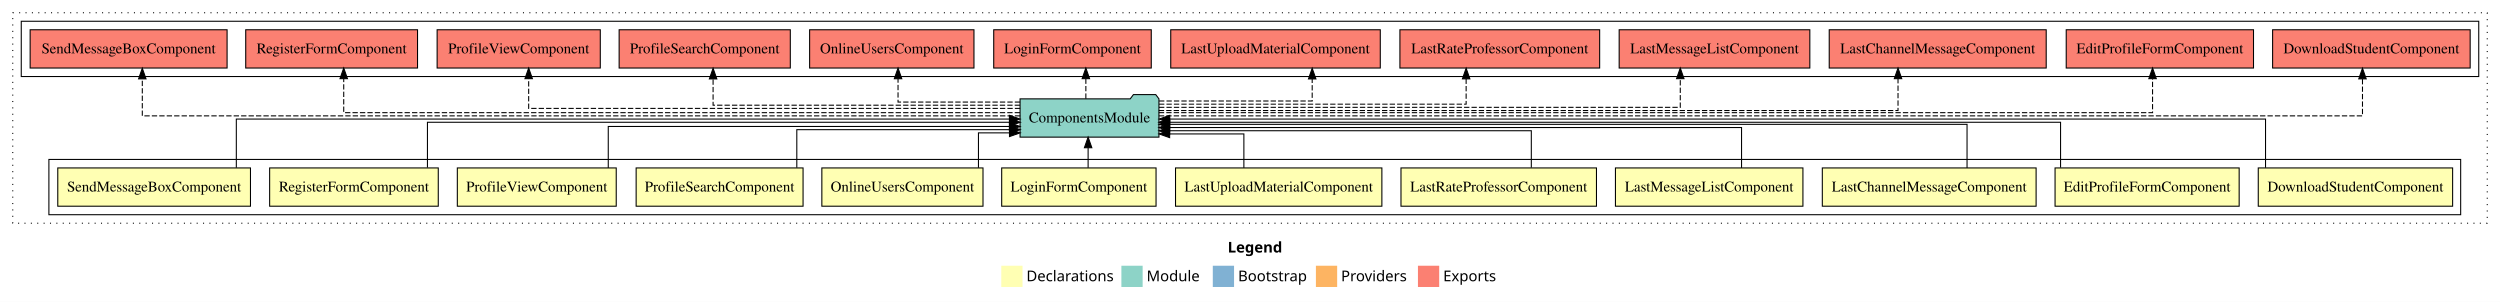
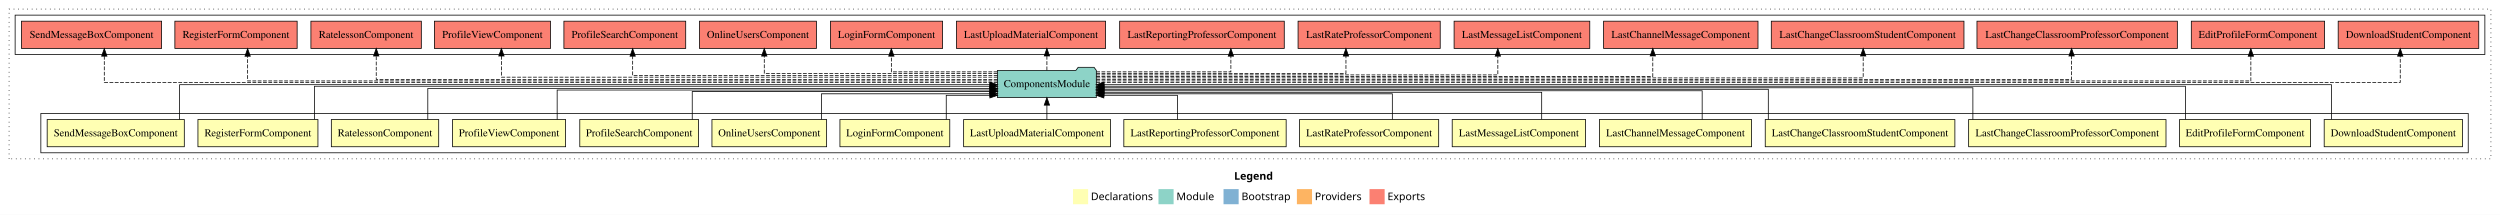
- <svg xmlns="http://www.w3.org/2000/svg" width="2352pt" height="284pt" viewBox="0.00 0.00 2352.00 284.00">
+ <svg xmlns="http://www.w3.org/2000/svg" width="3305pt" height="284pt" viewBox="0.00 0.00 3305.00 284.00">
  <g id="graph0" class="graph" transform="scale(1 1) rotate(0) translate(4 280)">
-     <polygon fill="#ffffff" stroke="transparent" points="-4,4 -4,-280 2348,-280 2348,4 -4,4" />
-     <text text-anchor="start" x="1151.009" y="-42.4" font-family="sans-serif" font-weight="bold" font-size="14.00" fill="#000000">Legend</text>
-     <polygon fill="#ffffb3" stroke="transparent" points="938,-10 938,-30 958,-30 958,-10 938,-10" />
-     <text text-anchor="start" x="961.629" y="-15.4" font-family="sans-serif" font-size="14.00" fill="#000000">  Declarations</text>
-     <polygon fill="#8dd3c7" stroke="transparent" points="1051,-10 1051,-30 1071,-30 1071,-10 1051,-10" />
-     <text text-anchor="start" x="1074.725" y="-15.4" font-family="sans-serif" font-size="14.00" fill="#000000">  Module</text>
-     <polygon fill="#80b1d3" stroke="transparent" points="1137,-10 1137,-30 1157,-30 1157,-10 1137,-10" />
-     <text text-anchor="start" x="1160.781" y="-15.4" font-family="sans-serif" font-size="14.00" fill="#000000">  Bootstrap</text>
-     <polygon fill="#fdb462" stroke="transparent" points="1234,-10 1234,-30 1254,-30 1254,-10 1234,-10" />
-     <text text-anchor="start" x="1257.673" y="-15.4" font-family="sans-serif" font-size="14.00" fill="#000000">  Providers</text>
-     <polygon fill="#fb8072" stroke="transparent" points="1330,-10 1330,-30 1350,-30 1350,-10 1330,-10" />
-     <text text-anchor="start" x="1353.726" y="-15.4" font-family="sans-serif" font-size="14.00" fill="#000000">  Exports</text>
+     <polygon fill="#ffffff" stroke="transparent" points="-4,4 -4,-280 3301,-280 3301,4 -4,4" />
+     <text text-anchor="start" x="1627.509" y="-42.4" font-family="sans-serif" font-weight="bold" font-size="14.00" fill="#000000">Legend</text>
+     <polygon fill="#ffffb3" stroke="transparent" points="1414.5,-10 1414.5,-30 1434.5,-30 1434.5,-10 1414.5,-10" />
+     <text text-anchor="start" x="1438.129" y="-15.4" font-family="sans-serif" font-size="14.00" fill="#000000">  Declarations</text>
+     <polygon fill="#8dd3c7" stroke="transparent" points="1527.5,-10 1527.5,-30 1547.5,-30 1547.5,-10 1527.5,-10" />
+     <text text-anchor="start" x="1551.225" y="-15.4" font-family="sans-serif" font-size="14.00" fill="#000000">  Module</text>
+     <polygon fill="#80b1d3" stroke="transparent" points="1613.5,-10 1613.5,-30 1633.5,-30 1633.5,-10 1613.5,-10" />
+     <text text-anchor="start" x="1637.281" y="-15.4" font-family="sans-serif" font-size="14.00" fill="#000000">  Bootstrap</text>
+     <polygon fill="#fdb462" stroke="transparent" points="1710.5,-10 1710.5,-30 1730.5,-30 1730.5,-10 1710.5,-10" />
+     <text text-anchor="start" x="1734.173" y="-15.4" font-family="sans-serif" font-size="14.00" fill="#000000">  Providers</text>
+     <polygon fill="#fb8072" stroke="transparent" points="1806.5,-10 1806.5,-30 1826.5,-30 1826.5,-10 1806.5,-10" />
+     <text text-anchor="start" x="1830.226" y="-15.4" font-family="sans-serif" font-size="14.00" fill="#000000">  Exports</text>
    <g id="clust1" class="cluster">
-       <polygon fill="none" stroke="#000000" stroke-dasharray="1,5" points="8,-70 8,-268 2336,-268 2336,-70 8,-70" />
+       <polygon fill="none" stroke="#000000" stroke-dasharray="1,5" points="8,-70 8,-268 3289,-268 3289,-70 8,-70" />
    </g>
    <g id="clust2" class="cluster">
-       <polygon fill="none" stroke="#000000" points="42,-78 42,-130 2311,-130 2311,-78 42,-78" />
-     </g>
-     <g id="clust16" class="cluster">
-       <polygon fill="none" stroke="#000000" points="16,-208 16,-260 2328,-260 2328,-208 16,-208" />
+       <polygon fill="none" stroke="#000000" points="50,-78 50,-130 3259,-130 3259,-78 50,-78" />
+     </g>
+     <g id="clust20" class="cluster">
+       <polygon fill="none" stroke="#000000" points="16,-208 16,-260 3281,-260 3281,-208 16,-208" />
    </g>
    <g id="node1" class="node">
-       <polygon fill="#ffffb3" stroke="#000000" points="2303.43,-122 2120.57,-122 2120.57,-86 2303.43,-86 2303.43,-122" />
-       <text text-anchor="middle" x="2212" y="-99.8" font-family="Times,serif" font-size="14.00" fill="#000000">DownloadStudentComponent</text>
+       <polygon fill="#ffffb3" stroke="#000000" points="3251.43,-122 3068.57,-122 3068.57,-86 3251.43,-86 3251.43,-122" />
+       <text text-anchor="middle" x="3160" y="-99.8" font-family="Times,serif" font-size="14.00" fill="#000000">DownloadStudentComponent</text>
+     </g>
+     <g id="node17" class="node">
+       <polygon fill="#8dd3c7" stroke="#000000" points="1445.327,-187 1442.327,-191 1421.327,-191 1418.327,-187 1314.673,-187 1314.673,-151 1445.327,-151 1445.327,-187" />
+       <text text-anchor="middle" x="1380" y="-164.8" font-family="Times,serif" font-size="14.00" fill="#000000">ComponentsModule</text>
+     </g>
+     <g id="edge1" class="edge">
+       <path fill="none" stroke="#000000" d="M3078.168,-122.169C3078.168,-141.09 3078.168,-168 3078.168,-168 3078.168,-168 1455.271,-168 1455.271,-168" />
+       <polygon fill="#000000" stroke="#000000" points="1455.271,-164.5 1445.271,-168 1455.271,-171.5 1455.271,-164.5" />
+     </g>
+     <g id="node2" class="node">
+       <polygon fill="#ffffb3" stroke="#000000" points="3050.6,-122 2877.4,-122 2877.4,-86 3050.6,-86 3050.6,-122" />
+       <text text-anchor="middle" x="2964" y="-99.8" font-family="Times,serif" font-size="14.00" fill="#000000">EditProfileFormComponent</text>
+     </g>
+     <g id="edge2" class="edge">
+       <path fill="none" stroke="#000000" d="M2885.075,-122.267C2885.075,-140.555 2885.075,-166 2885.075,-166 2885.075,-166 1455.639,-166 1455.639,-166" />
+       <polygon fill="#000000" stroke="#000000" points="1455.639,-162.5 1445.639,-166 1455.639,-169.5 1455.639,-162.5" />
+     </g>
+     <g id="node3" class="node">
+       <polygon fill="#ffffb3" stroke="#000000" points="2859.451,-122 2598.549,-122 2598.549,-86 2859.451,-86 2859.451,-122" />
+       <text text-anchor="middle" x="2729" y="-99.8" font-family="Times,serif" font-size="14.00" fill="#000000">LastChangeClassroomProfessorComponent</text>
+     </g>
+     <g id="edge3" class="edge">
+       <path fill="none" stroke="#000000" d="M2604.149,-122.002C2604.149,-139.675 2604.149,-164 2604.149,-164 2604.149,-164 1455.383,-164 1455.383,-164" />
+       <polygon fill="#000000" stroke="#000000" points="1455.383,-160.5 1445.383,-164 1455.383,-167.5 1455.383,-160.5" />
+     </g>
+     <g id="node4" class="node">
+       <polygon fill="#ffffb3" stroke="#000000" points="2580.361,-122 2329.639,-122 2329.639,-86 2580.361,-86 2580.361,-122" />
+       <text text-anchor="middle" x="2455" y="-99.8" font-family="Times,serif" font-size="14.00" fill="#000000">LastChangeClassroomStudentComponent</text>
+     </g>
+     <g id="edge4" class="edge">
+       <path fill="none" stroke="#000000" d="M2333.694,-122.034C2333.694,-139.06 2333.694,-162 2333.694,-162 2333.694,-162 1455.176,-162 1455.176,-162" />
+       <polygon fill="#000000" stroke="#000000" points="1455.176,-158.5 1445.176,-162 1455.176,-165.5 1455.176,-158.5" />
+     </g>
+     <g id="node5" class="node">
+       <polygon fill="#ffffb3" stroke="#000000" points="2311.569,-122 2110.431,-122 2110.431,-86 2311.569,-86 2311.569,-122" />
+       <text text-anchor="middle" x="2211" y="-99.8" font-family="Times,serif" font-size="14.00" fill="#000000">LastChannelMessageComponent</text>
+     </g>
+     <g id="edge5" class="edge">
+       <path fill="none" stroke="#000000" d="M2246.262,-122.027C2246.262,-138.398 2246.262,-160 2246.262,-160 2246.262,-160 1455.466,-160 1455.466,-160" />
+       <polygon fill="#000000" stroke="#000000" points="1455.466,-156.5 1445.466,-160 1455.466,-163.5 1455.466,-156.5" />
+     </g>
+     <g id="node6" class="node">
+       <polygon fill="#ffffb3" stroke="#000000" points="2092.191,-122 1915.809,-122 1915.809,-86 2092.191,-86 2092.191,-122" />
+       <text text-anchor="middle" x="2004" y="-99.8" font-family="Times,serif" font-size="14.00" fill="#000000">LastMessageListComponent</text>
+     </g>
+     <g id="edge6" class="edge">
+       <path fill="none" stroke="#000000" d="M2034.115,-122.282C2034.115,-137.948 2034.115,-158 2034.115,-158 2034.115,-158 1455.412,-158 1455.412,-158" />
+       <polygon fill="#000000" stroke="#000000" points="1455.412,-154.5 1445.412,-158 1455.412,-161.5 1455.412,-154.5" />
+     </g>
+     <g id="node7" class="node">
+       <polygon fill="#ffffb3" stroke="#000000" points="1897.959,-122 1714.041,-122 1714.041,-86 1897.959,-86 1897.959,-122" />
+       <text text-anchor="middle" x="1806" y="-99.8" font-family="Times,serif" font-size="14.00" fill="#000000">LastRateProfessorComponent</text>
+     </g>
+     <g id="edge7" class="edge">
+       <path fill="none" stroke="#000000" d="M1836.66,-122.187C1836.66,-137.182 1836.66,-156 1836.66,-156 1836.66,-156 1455.428,-156 1455.428,-156" />
+       <polygon fill="#000000" stroke="#000000" points="1455.428,-152.5 1445.428,-156 1455.428,-159.5 1455.428,-152.5" />
+     </g>
+     <g id="node8" class="node">
+       <polygon fill="#ffffb3" stroke="#000000" points="1696.296,-122 1481.704,-122 1481.704,-86 1696.296,-86 1696.296,-122" />
+       <text text-anchor="middle" x="1589" y="-99.8" font-family="Times,serif" font-size="14.00" fill="#000000">LastReportingProfessorComponent</text>
+     </g>
+     <g id="edge8" class="edge">
+       <path fill="none" stroke="#000000" d="M1552.534,-122.051C1552.534,-136.373 1552.534,-154 1552.534,-154 1552.534,-154 1455.228,-154 1455.228,-154" />
+       <polygon fill="#000000" stroke="#000000" points="1455.228,-150.5 1445.228,-154 1455.228,-157.5 1455.228,-150.5" />
+     </g>
+     <g id="node9" class="node">
+       <polygon fill="#ffffb3" stroke="#000000" points="1464.067,-122 1269.933,-122 1269.933,-86 1464.067,-86 1464.067,-122" />
+       <text text-anchor="middle" x="1367" y="-99.8" font-family="Times,serif" font-size="14.00" fill="#000000">LastUploadMaterialComponent</text>
+     </g>
+     <g id="edge9" class="edge">
+       <path fill="none" stroke="#000000" d="M1380,-122.106C1380,-122.106 1380,-140.991 1380,-140.991" />
+       <polygon fill="#000000" stroke="#000000" points="1376.5,-140.991 1380,-150.991 1383.5,-140.991 1376.5,-140.991" />
+     </g>
+     <g id="node10" class="node">
+       <polygon fill="#ffffb3" stroke="#000000" points="1251.609,-122 1106.391,-122 1106.391,-86 1251.609,-86 1251.609,-122" />
+       <text text-anchor="middle" x="1179" y="-99.8" font-family="Times,serif" font-size="14.00" fill="#000000">LoginFormComponent</text>
+     </g>
+     <g id="edge10" class="edge">
+       <path fill="none" stroke="#000000" d="M1246.93,-122.051C1246.93,-136.373 1246.93,-154 1246.93,-154 1246.93,-154 1304.634,-154 1304.634,-154" />
+       <polygon fill="#000000" stroke="#000000" points="1304.634,-157.5 1314.634,-154 1304.634,-150.5 1304.634,-157.5" />
+     </g>
+     <g id="node11" class="node">
+       <polygon fill="#ffffb3" stroke="#000000" points="1088.806,-122 937.194,-122 937.194,-86 1088.806,-86 1088.806,-122" />
+       <text text-anchor="middle" x="1013" y="-99.8" font-family="Times,serif" font-size="14.00" fill="#000000">OnlineUsersComponent</text>
+     </g>
+     <g id="edge11" class="edge">
+       <path fill="none" stroke="#000000" d="M1082.028,-122.187C1082.028,-137.182 1082.028,-156 1082.028,-156 1082.028,-156 1304.609,-156 1304.609,-156" />
+       <polygon fill="#000000" stroke="#000000" points="1304.609,-159.5 1314.609,-156 1304.609,-152.5 1304.609,-159.5" />
+     </g>
+     <g id="node12" class="node">
+       <polygon fill="#ffffb3" stroke="#000000" points="919.52,-122 762.48,-122 762.48,-86 919.52,-86 919.52,-122" />
+       <text text-anchor="middle" x="841" y="-99.8" font-family="Times,serif" font-size="14.00" fill="#000000">ProfileSearchComponent</text>
+     </g>
+     <g id="edge12" class="edge">
+       <path fill="none" stroke="#000000" d="M911.135,-122.009C911.135,-138.049 911.135,-159 911.135,-159 911.135,-159 1304.806,-159 1304.806,-159" />
+       <polygon fill="#000000" stroke="#000000" points="1304.806,-162.5 1314.806,-159 1304.806,-155.5 1304.806,-162.5" />
    </g>
    <g id="node13" class="node">
-       <polygon fill="#8dd3c7" stroke="#000000" points="1086.327,-187 1083.327,-191 1062.327,-191 1059.327,-187 955.673,-187 955.673,-151 1086.327,-151 1086.327,-187" />
-       <text text-anchor="middle" x="1021" y="-164.8" font-family="Times,serif" font-size="14.00" fill="#000000">ComponentsModule</text>
-     </g>
-     <g id="edge1" class="edge">
-       <path fill="none" stroke="#000000" d="M2127.41,-122.169C2127.41,-141.09 2127.41,-168 2127.41,-168 2127.41,-168 1096.488,-168 1096.488,-168" />
-       <polygon fill="#000000" stroke="#000000" points="1096.488,-164.5 1086.488,-168 1096.488,-171.5 1096.488,-164.5" />
-     </g>
-     <g id="node2" class="node">
-       <polygon fill="#ffffb3" stroke="#000000" points="2102.6,-122 1929.4,-122 1929.4,-86 2102.6,-86 2102.6,-122" />
-       <text text-anchor="middle" x="2016" y="-99.8" font-family="Times,serif" font-size="14.00" fill="#000000">EditProfileFormComponent</text>
-     </g>
-     <g id="edge2" class="edge">
-       <path fill="none" stroke="#000000" d="M1934.575,-122.302C1934.575,-140.27 1934.575,-165 1934.575,-165 1934.575,-165 1096.335,-165 1096.335,-165" />
-       <polygon fill="#000000" stroke="#000000" points="1096.335,-161.5 1086.335,-165 1096.335,-168.5 1096.335,-161.5" />
-     </g>
-     <g id="node3" class="node">
-       <polygon fill="#ffffb3" stroke="#000000" points="1911.569,-122 1710.431,-122 1710.431,-86 1911.569,-86 1911.569,-122" />
-       <text text-anchor="middle" x="1811" y="-99.8" font-family="Times,serif" font-size="14.00" fill="#000000">LastChannelMessageComponent</text>
-     </g>
-     <g id="edge3" class="edge">
-       <path fill="none" stroke="#000000" d="M1846.595,-122.022C1846.595,-139.373 1846.595,-163 1846.595,-163 1846.595,-163 1096.473,-163 1096.473,-163" />
-       <polygon fill="#000000" stroke="#000000" points="1096.473,-159.5 1086.473,-163 1096.473,-166.5 1096.473,-159.5" />
-     </g>
-     <g id="node4" class="node">
-       <polygon fill="#ffffb3" stroke="#000000" points="1692.191,-122 1515.809,-122 1515.809,-86 1692.191,-86 1692.191,-122" />
-       <text text-anchor="middle" x="1604" y="-99.8" font-family="Times,serif" font-size="14.00" fill="#000000">LastMessageListComponent</text>
-     </g>
-     <g id="edge4" class="edge">
-       <path fill="none" stroke="#000000" d="M1634.448,-122.027C1634.448,-138.398 1634.448,-160 1634.448,-160 1634.448,-160 1096.359,-160 1096.359,-160" />
-       <polygon fill="#000000" stroke="#000000" points="1096.359,-156.5 1086.359,-160 1096.359,-163.5 1096.359,-156.5" />
-     </g>
-     <g id="node5" class="node">
-       <polygon fill="#ffffb3" stroke="#000000" points="1497.959,-122 1314.041,-122 1314.041,-86 1497.959,-86 1497.959,-122" />
-       <text text-anchor="middle" x="1406" y="-99.8" font-family="Times,serif" font-size="14.00" fill="#000000">LastRateProfessorComponent</text>
-     </g>
-     <g id="edge5" class="edge">
-       <path fill="none" stroke="#000000" d="M1436.66,-122.24C1436.66,-137.571 1436.66,-157 1436.66,-157 1436.66,-157 1096.404,-157 1096.404,-157" />
-       <polygon fill="#000000" stroke="#000000" points="1096.404,-153.5 1086.404,-157 1096.404,-160.5 1096.404,-153.5" />
-     </g>
-     <g id="node6" class="node">
-       <polygon fill="#ffffb3" stroke="#000000" points="1296.067,-122 1101.933,-122 1101.933,-86 1296.067,-86 1296.067,-122" />
-       <text text-anchor="middle" x="1199" y="-99.8" font-family="Times,serif" font-size="14.00" fill="#000000">LastUploadMaterialComponent</text>
-     </g>
-     <g id="edge6" class="edge">
-       <path fill="none" stroke="#000000" d="M1166.239,-122.051C1166.239,-136.373 1166.239,-154 1166.239,-154 1166.239,-154 1096.396,-154 1096.396,-154" />
-       <polygon fill="#000000" stroke="#000000" points="1096.397,-150.5 1086.396,-154 1096.396,-157.5 1096.397,-150.5" />
-     </g>
-     <g id="node7" class="node">
-       <polygon fill="#ffffb3" stroke="#000000" points="1083.609,-122 938.391,-122 938.391,-86 1083.609,-86 1083.609,-122" />
-       <text text-anchor="middle" x="1011" y="-99.8" font-family="Times,serif" font-size="14.00" fill="#000000">LoginFormComponent</text>
-     </g>
-     <g id="edge7" class="edge">
-       <path fill="none" stroke="#000000" d="M1019.696,-122.106C1019.696,-122.106 1019.696,-140.991 1019.696,-140.991" />
-       <polygon fill="#000000" stroke="#000000" points="1016.196,-140.991 1019.696,-150.991 1023.196,-140.991 1016.196,-140.991" />
-     </g>
-     <g id="node8" class="node">
-       <polygon fill="#ffffb3" stroke="#000000" points="920.806,-122 769.194,-122 769.194,-86 920.806,-86 920.806,-122" />
-       <text text-anchor="middle" x="845" y="-99.8" font-family="Times,serif" font-size="14.00" fill="#000000">OnlineUsersComponent</text>
-     </g>
-     <g id="edge8" class="edge">
-       <path fill="none" stroke="#000000" d="M916.528,-122.124C916.528,-136.783 916.528,-155 916.528,-155 916.528,-155 945.727,-155 945.727,-155" />
-       <polygon fill="#000000" stroke="#000000" points="945.727,-158.5 955.727,-155 945.727,-151.5 945.727,-158.5" />
-     </g>
-     <g id="node9" class="node">
-       <polygon fill="#ffffb3" stroke="#000000" points="751.52,-122 594.48,-122 594.48,-86 751.52,-86 751.52,-122" />
-       <text text-anchor="middle" x="673" y="-99.8" font-family="Times,serif" font-size="14.00" fill="#000000">ProfileSearchComponent</text>
-     </g>
-     <g id="edge9" class="edge">
-       <path fill="none" stroke="#000000" d="M745.635,-122.282C745.635,-137.948 745.635,-158 745.635,-158 745.635,-158 945.742,-158 945.742,-158" />
-       <polygon fill="#000000" stroke="#000000" points="945.742,-161.5 955.742,-158 945.742,-154.5 945.742,-161.5" />
-     </g>
-     <g id="node10" class="node">
-       <polygon fill="#ffffb3" stroke="#000000" points="575.751,-122 426.249,-122 426.249,-86 575.751,-86 575.751,-122" />
-       <text text-anchor="middle" x="501" y="-99.8" font-family="Times,serif" font-size="14.00" fill="#000000">ProfileViewComponent</text>
-     </g>
-     <g id="edge10" class="edge">
-       <path fill="none" stroke="#000000" d="M568.25,-122.035C568.25,-138.734 568.25,-161 568.25,-161 568.25,-161 945.65,-161 945.65,-161" />
-       <polygon fill="#000000" stroke="#000000" points="945.65,-164.5 955.65,-161 945.65,-157.5 945.65,-164.5" />
-     </g>
-     <g id="node11" class="node">
-       <polygon fill="#ffffb3" stroke="#000000" points="408.319,-122 249.681,-122 249.681,-86 408.319,-86 408.319,-122" />
-       <text text-anchor="middle" x="329" y="-99.8" font-family="Times,serif" font-size="14.00" fill="#000000">RegisterFormComponent</text>
-     </g>
-     <g id="edge11" class="edge">
-       <path fill="none" stroke="#000000" d="M398.142,-122.302C398.142,-140.27 398.142,-165 398.142,-165 398.142,-165 945.813,-165 945.813,-165" />
-       <polygon fill="#000000" stroke="#000000" points="945.813,-168.5 955.813,-165 945.813,-161.5 945.813,-168.5" />
-     </g>
-     <g id="node12" class="node">
-       <polygon fill="#ffffb3" stroke="#000000" points="231.644,-122 50.356,-122 50.356,-86 231.644,-86 231.644,-122" />
-       <text text-anchor="middle" x="141" y="-99.8" font-family="Times,serif" font-size="14.00" fill="#000000">SendMessageBoxComponent</text>
-     </g>
-     <g id="edge12" class="edge">
-       <path fill="none" stroke="#000000" d="M218.331,-122.169C218.331,-141.09 218.331,-168 218.331,-168 218.331,-168 945.655,-168 945.655,-168" />
-       <polygon fill="#000000" stroke="#000000" points="945.655,-171.5 955.655,-168 945.654,-164.5 945.655,-171.5" />
+       <polygon fill="#ffffb3" stroke="#000000" points="743.751,-122 594.249,-122 594.249,-86 743.751,-86 743.751,-122" />
+       <text text-anchor="middle" x="669" y="-99.8" font-family="Times,serif" font-size="14.00" fill="#000000">ProfileViewComponent</text>
+     </g>
+     <g id="edge13" class="edge">
+       <path fill="none" stroke="#000000" d="M732.558,-122.035C732.558,-138.734 732.558,-161 732.558,-161 732.558,-161 1304.657,-161 1304.657,-161" />
+       <polygon fill="#000000" stroke="#000000" points="1304.657,-164.5 1314.657,-161 1304.657,-157.5 1304.657,-164.5" />
    </g>
    <g id="node14" class="node">
-       <polygon fill="#fb8072" stroke="#000000" points="2319.929,-252 2134.071,-252 2134.071,-216 2319.929,-216 2319.929,-252" />
-       <text text-anchor="middle" x="2227" y="-229.8" font-family="Times,serif" font-size="14.00" fill="#000000">DownloadStudentComponent </text>
-     </g>
-     <g id="edge13" class="edge">
-       <path fill="none" stroke="#000000" stroke-dasharray="5,2" d="M1086.24,-171C1336.158,-171 2218.625,-171 2218.625,-171 2218.625,-171 2218.625,-205.778 2218.625,-205.778" />
-       <polygon fill="#000000" stroke="#000000" points="2215.125,-205.778 2218.625,-215.778 2222.125,-205.778 2215.125,-205.778" />
+       <polygon fill="#ffffb3" stroke="#000000" points="575.983,-122 434.017,-122 434.017,-86 575.983,-86 575.983,-122" />
+       <text text-anchor="middle" x="505" y="-99.8" font-family="Times,serif" font-size="14.00" fill="#000000">RatelessonComponent</text>
+     </g>
+     <g id="edge14" class="edge">
+       <path fill="none" stroke="#000000" d="M561.558,-122.022C561.558,-139.373 561.558,-163 561.558,-163 561.558,-163 1304.751,-163 1304.751,-163" />
+       <polygon fill="#000000" stroke="#000000" points="1304.751,-166.5 1314.751,-163 1304.751,-159.5 1304.751,-166.5" />
    </g>
    <g id="node15" class="node">
-       <polygon fill="#fb8072" stroke="#000000" points="2116.1,-252 1939.9,-252 1939.9,-216 2116.1,-216 2116.1,-252" />
-       <text text-anchor="middle" x="2028" y="-229.8" font-family="Times,serif" font-size="14.00" fill="#000000">EditProfileFormComponent </text>
-     </g>
-     <g id="edge14" class="edge">
-       <path fill="none" stroke="#000000" stroke-dasharray="5,2" d="M1086.235,-174C1308.298,-174 2021.125,-174 2021.125,-174 2021.125,-174 2021.125,-205.998 2021.125,-205.998" />
-       <polygon fill="#000000" stroke="#000000" points="2017.625,-205.998 2021.125,-215.998 2024.625,-205.998 2017.625,-205.998" />
+       <polygon fill="#ffffb3" stroke="#000000" points="416.319,-122 257.681,-122 257.681,-86 416.319,-86 416.319,-122" />
+       <text text-anchor="middle" x="337" y="-99.8" font-family="Times,serif" font-size="14.00" fill="#000000">RegisterFormComponent</text>
+     </g>
+     <g id="edge15" class="edge">
+       <path fill="none" stroke="#000000" d="M411.709,-122.267C411.709,-140.555 411.709,-166 411.709,-166 411.709,-166 1304.586,-166 1304.586,-166" />
+       <polygon fill="#000000" stroke="#000000" points="1304.586,-169.5 1314.586,-166 1304.586,-162.5 1304.586,-169.5" />
    </g>
    <g id="node16" class="node">
-       <polygon fill="#fb8072" stroke="#000000" points="1921.069,-252 1716.931,-252 1716.931,-216 1921.069,-216 1921.069,-252" />
-       <text text-anchor="middle" x="1819" y="-229.8" font-family="Times,serif" font-size="14.00" fill="#000000">LastChannelMessageComponent </text>
-     </g>
-     <g id="edge15" class="edge">
-       <path fill="none" stroke="#000000" stroke-dasharray="5,2" d="M1086.182,-176C1270.41,-176 1781.655,-176 1781.655,-176 1781.655,-176 1781.655,-205.966 1781.655,-205.966" />
-       <polygon fill="#000000" stroke="#000000" points="1778.155,-205.966 1781.655,-215.966 1785.155,-205.966 1778.155,-205.966" />
-     </g>
-     <g id="node17" class="node">
-       <polygon fill="#fb8072" stroke="#000000" points="1698.691,-252 1519.309,-252 1519.309,-216 1698.691,-216 1698.691,-252" />
-       <text text-anchor="middle" x="1609" y="-229.8" font-family="Times,serif" font-size="14.00" fill="#000000">LastMessageListComponent </text>
+       <polygon fill="#ffffb3" stroke="#000000" points="239.644,-122 58.356,-122 58.356,-86 239.644,-86 239.644,-122" />
+       <text text-anchor="middle" x="149" y="-99.8" font-family="Times,serif" font-size="14.00" fill="#000000">SendMessageBoxComponent</text>
    </g>
    <g id="edge16" class="edge">
-       <path fill="none" stroke="#000000" stroke-dasharray="5,2" d="M1086.392,-179C1233.313,-179 1576.802,-179 1576.802,-179 1576.802,-179 1576.802,-205.991 1576.802,-205.991" />
-       <polygon fill="#000000" stroke="#000000" points="1573.302,-205.991 1576.802,-215.991 1580.302,-205.991 1573.302,-205.991" />
+       <path fill="none" stroke="#000000" d="M233.456,-122.169C233.456,-141.09 233.456,-168 233.456,-168 233.456,-168 1304.656,-168 1304.656,-168" />
+       <polygon fill="#000000" stroke="#000000" points="1304.656,-171.5 1314.656,-168 1304.656,-164.5 1304.656,-171.5" />
    </g>
    <g id="node18" class="node">
-       <polygon fill="#fb8072" stroke="#000000" points="1500.96,-252 1313.04,-252 1313.04,-216 1500.96,-216 1500.96,-252" />
-       <text text-anchor="middle" x="1407" y="-229.8" font-family="Times,serif" font-size="14.00" fill="#000000">LastRateProfessorComponent </text>
+       <polygon fill="#fb8072" stroke="#000000" points="3272.929,-252 3087.071,-252 3087.071,-216 3272.929,-216 3272.929,-252" />
+       <text text-anchor="middle" x="3180" y="-229.8" font-family="Times,serif" font-size="14.00" fill="#000000">DownloadStudentComponent </text>
    </g>
    <g id="edge17" class="edge">
-       <path fill="none" stroke="#000000" stroke-dasharray="5,2" d="M1086.404,-182C1188.789,-182 1375.34,-182 1375.34,-182 1375.34,-182 1375.34,-205.813 1375.34,-205.813" />
-       <polygon fill="#000000" stroke="#000000" points="1371.84,-205.813 1375.34,-215.813 1378.84,-205.813 1371.84,-205.813" />
+       <path fill="none" stroke="#000000" stroke-dasharray="5,2" d="M1445.264,-171C1767.033,-171 3169.125,-171 3169.125,-171 3169.125,-171 3169.125,-205.778 3169.125,-205.778" />
+       <polygon fill="#000000" stroke="#000000" points="3165.625,-205.778 3169.125,-215.778 3172.625,-205.778 3165.625,-205.778" />
    </g>
    <g id="node19" class="node">
-       <polygon fill="#fb8072" stroke="#000000" points="1294.568,-252 1097.432,-252 1097.432,-216 1294.568,-216 1294.568,-252" />
-       <text text-anchor="middle" x="1196" y="-229.8" font-family="Times,serif" font-size="14.00" fill="#000000">LastUploadMaterialComponent </text>
+       <polygon fill="#fb8072" stroke="#000000" points="3069.1,-252 2892.9,-252 2892.9,-216 3069.1,-216 3069.1,-252" />
+       <text text-anchor="middle" x="2981" y="-229.8" font-family="Times,serif" font-size="14.00" fill="#000000">EditProfileFormComponent </text>
    </g>
    <g id="edge18" class="edge">
-       <path fill="none" stroke="#000000" stroke-dasharray="5,2" d="M1086.429,-185C1147.902,-185 1230.511,-185 1230.511,-185 1230.511,-185 1230.511,-205.754 1230.511,-205.754" />
-       <polygon fill="#000000" stroke="#000000" points="1227.011,-205.754 1230.511,-215.754 1234.011,-205.754 1227.011,-205.754" />
+       <path fill="none" stroke="#000000" stroke-dasharray="5,2" d="M1445.361,-173C1744.863,-173 2971.625,-173 2971.625,-173 2971.625,-173 2971.625,-205.698 2971.625,-205.698" />
+       <polygon fill="#000000" stroke="#000000" points="2968.125,-205.698 2971.625,-215.698 2975.125,-205.698 2968.125,-205.698" />
    </g>
    <g id="node20" class="node">
-       <polygon fill="#fb8072" stroke="#000000" points="1079.11,-252 930.89,-252 930.89,-216 1079.11,-216 1079.11,-252" />
-       <text text-anchor="middle" x="1005" y="-229.8" font-family="Times,serif" font-size="14.00" fill="#000000">LoginFormComponent </text>
+       <polygon fill="#fb8072" stroke="#000000" points="2874.451,-252 2609.549,-252 2609.549,-216 2874.451,-216 2874.451,-252" />
+       <text text-anchor="middle" x="2742" y="-229.8" font-family="Times,serif" font-size="14.00" fill="#000000">LastChangeClassroomProfessorComponent </text>
    </g>
    <g id="edge19" class="edge">
-       <path fill="none" stroke="#000000" stroke-dasharray="5,2" d="M1017.571,-187.106C1017.571,-187.106 1017.571,-205.991 1017.571,-205.991" />
-       <polygon fill="#000000" stroke="#000000" points="1014.071,-205.991 1017.571,-215.991 1021.071,-205.991 1014.071,-205.991" />
+       <path fill="none" stroke="#000000" stroke-dasharray="5,2" d="M1445.336,-175C1715.928,-175 2734.625,-175 2734.625,-175 2734.625,-175 2734.625,-205.977 2734.625,-205.977" />
+       <polygon fill="#000000" stroke="#000000" points="2731.125,-205.977 2734.625,-215.977 2738.125,-205.977 2731.125,-205.977" />
    </g>
    <g id="node21" class="node">
-       <polygon fill="#fb8072" stroke="#000000" points="912.306,-252 757.694,-252 757.694,-216 912.306,-216 912.306,-252" />
-       <text text-anchor="middle" x="835" y="-229.8" font-family="Times,serif" font-size="14.00" fill="#000000">OnlineUsersComponent </text>
+       <polygon fill="#fb8072" stroke="#000000" points="2592.361,-252 2337.639,-252 2337.639,-216 2592.361,-216 2592.361,-252" />
+       <text text-anchor="middle" x="2465" y="-229.8" font-family="Times,serif" font-size="14.00" fill="#000000">LastChangeClassroomStudentComponent </text>
    </g>
    <g id="edge20" class="edge">
-       <path fill="none" stroke="#000000" stroke-dasharray="5,2" d="M955.716,-184C904.167,-184 840.875,-184 840.875,-184 840.875,-184 840.875,-205.949 840.875,-205.949" />
-       <polygon fill="#000000" stroke="#000000" points="837.375,-205.949 840.875,-215.949 844.375,-205.949 837.375,-205.949" />
+       <path fill="none" stroke="#000000" stroke-dasharray="5,2" d="M1445.476,-177C1679.278,-177 2459.125,-177 2459.125,-177 2459.125,-177 2459.125,-205.965 2459.125,-205.965" />
+       <polygon fill="#000000" stroke="#000000" points="2455.625,-205.965 2459.125,-215.965 2462.625,-205.965 2455.625,-205.965" />
    </g>
    <g id="node22" class="node">
-       <polygon fill="#fb8072" stroke="#000000" points="739.519,-252 578.481,-252 578.481,-216 739.519,-216 739.519,-252" />
-       <text text-anchor="middle" x="659" y="-229.8" font-family="Times,serif" font-size="14.00" fill="#000000">ProfileSearchComponent </text>
+       <polygon fill="#fb8072" stroke="#000000" points="2320.069,-252 2115.931,-252 2115.931,-216 2320.069,-216 2320.069,-252" />
+       <text text-anchor="middle" x="2218" y="-229.8" font-family="Times,serif" font-size="14.00" fill="#000000">LastChannelMessageComponent </text>
    </g>
    <g id="edge21" class="edge">
-       <path fill="none" stroke="#000000" stroke-dasharray="5,2" d="M955.635,-181C853.313,-181 666.875,-181 666.875,-181 666.875,-181 666.875,-205.76 666.875,-205.76" />
-       <polygon fill="#000000" stroke="#000000" points="663.375,-205.76 666.875,-215.76 670.375,-205.76 663.375,-205.76" />
+       <path fill="none" stroke="#000000" stroke-dasharray="5,2" d="M1445.209,-179C1636.203,-179 2180.988,-179 2180.988,-179 2180.988,-179 2180.988,-205.991 2180.988,-205.991" />
+       <polygon fill="#000000" stroke="#000000" points="2177.489,-205.991 2180.988,-215.991 2184.489,-205.991 2177.489,-205.991" />
    </g>
    <g id="node23" class="node">
-       <polygon fill="#fb8072" stroke="#000000" points="560.751,-252 407.249,-252 407.249,-216 560.751,-216 560.751,-252" />
-       <text text-anchor="middle" x="484" y="-229.8" font-family="Times,serif" font-size="14.00" fill="#000000">ProfileViewComponent </text>
+       <polygon fill="#fb8072" stroke="#000000" points="2097.691,-252 1918.309,-252 1918.309,-216 2097.691,-216 2097.691,-252" />
+       <text text-anchor="middle" x="2008" y="-229.8" font-family="Times,serif" font-size="14.00" fill="#000000">LastMessageListComponent </text>
    </g>
    <g id="edge22" class="edge">
-       <path fill="none" stroke="#000000" stroke-dasharray="5,2" d="M955.774,-178C814.607,-178 493.375,-178 493.375,-178 493.375,-178 493.375,-205.973 493.375,-205.973" />
-       <polygon fill="#000000" stroke="#000000" points="489.875,-205.973 493.375,-215.973 496.875,-205.973 489.875,-205.973" />
+       <path fill="none" stroke="#000000" stroke-dasharray="5,2" d="M1445.217,-181C1599.899,-181 1976.135,-181 1976.135,-181 1976.135,-181 1976.135,-205.76 1976.135,-205.76" />
+       <polygon fill="#000000" stroke="#000000" points="1972.635,-205.76 1976.135,-215.76 1979.635,-205.76 1972.635,-205.76" />
    </g>
    <g id="node24" class="node">
+       <polygon fill="#fb8072" stroke="#000000" points="1899.96,-252 1712.04,-252 1712.04,-216 1899.96,-216 1899.96,-252" />
+       <text text-anchor="middle" x="1806" y="-229.8" font-family="Times,serif" font-size="14.00" fill="#000000">LastRateProfessorComponent </text>
+     </g>
+     <g id="edge23" class="edge">
+       <path fill="none" stroke="#000000" stroke-dasharray="5,2" d="M1445.282,-183C1557.57,-183 1775.34,-183 1775.34,-183 1775.34,-183 1775.34,-205.876 1775.34,-205.876" />
+       <polygon fill="#000000" stroke="#000000" points="1771.84,-205.876 1775.34,-215.876 1778.84,-205.876 1771.84,-205.876" />
+     </g>
+     <g id="node25" class="node">
+       <polygon fill="#fb8072" stroke="#000000" points="1693.796,-252 1476.204,-252 1476.204,-216 1693.796,-216 1693.796,-252" />
+       <text text-anchor="middle" x="1585" y="-229.8" font-family="Times,serif" font-size="14.00" fill="#000000">LastReportingProfessorComponent </text>
+     </g>
+     <g id="edge24" class="edge">
+       <path fill="none" stroke="#000000" stroke-dasharray="5,2" d="M1445.177,-185C1517.221,-185 1623.216,-185 1623.216,-185 1623.216,-185 1623.216,-205.754 1623.216,-205.754" />
+       <polygon fill="#000000" stroke="#000000" points="1619.716,-205.754 1623.216,-215.754 1626.716,-205.754 1619.716,-205.754" />
+     </g>
+     <g id="node26" class="node">
+       <polygon fill="#fb8072" stroke="#000000" points="1457.568,-252 1260.432,-252 1260.432,-216 1457.568,-216 1457.568,-252" />
+       <text text-anchor="middle" x="1359" y="-229.8" font-family="Times,serif" font-size="14.00" fill="#000000">LastUploadMaterialComponent </text>
+     </g>
+     <g id="edge25" class="edge">
+       <path fill="none" stroke="#000000" stroke-dasharray="5,2" d="M1380,-187.106C1380,-187.106 1380,-205.991 1380,-205.991" />
+       <polygon fill="#000000" stroke="#000000" points="1376.5,-205.991 1380,-215.991 1383.5,-205.991 1376.5,-205.991" />
+     </g>
+     <g id="node27" class="node">
+       <polygon fill="#fb8072" stroke="#000000" points="1242.11,-252 1093.89,-252 1093.89,-216 1242.11,-216 1242.11,-252" />
+       <text text-anchor="middle" x="1168" y="-229.8" font-family="Times,serif" font-size="14.00" fill="#000000">LoginFormComponent </text>
+     </g>
+     <g id="edge26" class="edge">
+       <path fill="none" stroke="#000000" stroke-dasharray="5,2" d="M1314.656,-185C1254.447,-185 1174.375,-185 1174.375,-185 1174.375,-185 1174.375,-205.754 1174.375,-205.754" />
+       <polygon fill="#000000" stroke="#000000" points="1170.875,-205.754 1174.375,-215.754 1177.875,-205.754 1170.875,-205.754" />
+     </g>
+     <g id="node28" class="node">
+       <polygon fill="#fb8072" stroke="#000000" points="1075.306,-252 920.694,-252 920.694,-216 1075.306,-216 1075.306,-252" />
+       <text text-anchor="middle" x="998" y="-229.8" font-family="Times,serif" font-size="14.00" fill="#000000">OnlineUsersComponent </text>
+     </g>
+     <g id="edge27" class="edge">
+       <path fill="none" stroke="#000000" stroke-dasharray="5,2" d="M1314.492,-183C1207.338,-183 1006.375,-183 1006.375,-183 1006.375,-183 1006.375,-205.876 1006.375,-205.876" />
+       <polygon fill="#000000" stroke="#000000" points="1002.875,-205.876 1006.375,-215.876 1009.875,-205.876 1002.875,-205.876" />
+     </g>
+     <g id="node29" class="node">
+       <polygon fill="#fb8072" stroke="#000000" points="902.519,-252 741.481,-252 741.481,-216 902.519,-216 902.519,-252" />
+       <text text-anchor="middle" x="822" y="-229.8" font-family="Times,serif" font-size="14.00" fill="#000000">ProfileSearchComponent </text>
+     </g>
+     <g id="edge28" class="edge">
+       <path fill="none" stroke="#000000" stroke-dasharray="5,2" d="M1314.759,-180C1169.55,-180 832.375,-180 832.375,-180 832.375,-180 832.375,-205.718 832.375,-205.718" />
+       <polygon fill="#000000" stroke="#000000" points="828.875,-205.718 832.375,-215.718 835.875,-205.718 828.875,-205.718" />
+     </g>
+     <g id="node30" class="node">
+       <polygon fill="#fb8072" stroke="#000000" points="723.751,-252 570.249,-252 570.249,-216 723.751,-216 723.751,-252" />
+       <text text-anchor="middle" x="647" y="-229.8" font-family="Times,serif" font-size="14.00" fill="#000000">ProfileViewComponent </text>
+     </g>
+     <g id="edge29" class="edge">
+       <path fill="none" stroke="#000000" stroke-dasharray="5,2" d="M1314.733,-178C1137.222,-178 658.875,-178 658.875,-178 658.875,-178 658.875,-205.973 658.875,-205.973" />
+       <polygon fill="#000000" stroke="#000000" points="655.375,-205.973 658.875,-215.973 662.375,-205.973 655.375,-205.973" />
+     </g>
+     <g id="node31" class="node">
+       <polygon fill="#fb8072" stroke="#000000" points="552.984,-252 407.016,-252 407.016,-216 552.984,-216 552.984,-252" />
+       <text text-anchor="middle" x="480" y="-229.8" font-family="Times,serif" font-size="14.00" fill="#000000">RatelessonComponent </text>
+     </g>
+     <g id="edge30" class="edge">
+       <path fill="none" stroke="#000000" stroke-dasharray="5,2" d="M1314.804,-175C1110.049,-175 493.375,-175 493.375,-175 493.375,-175 493.375,-205.977 493.375,-205.977" />
+       <polygon fill="#000000" stroke="#000000" points="489.875,-205.977 493.375,-215.977 496.875,-205.977 489.875,-205.977" />
+     </g>
+     <g id="node32" class="node">
      <polygon fill="#fb8072" stroke="#000000" points="388.818,-252 227.181,-252 227.181,-216 388.818,-216 388.818,-252" />
      <text text-anchor="middle" x="308" y="-229.8" font-family="Times,serif" font-size="14.00" fill="#000000">RegisterFormComponent </text>
    </g>
-     <g id="edge23" class="edge">
-       <path fill="none" stroke="#000000" stroke-dasharray="5,2" d="M955.623,-174C781.444,-174 319.375,-174 319.375,-174 319.375,-174 319.375,-205.998 319.375,-205.998" />
-       <polygon fill="#000000" stroke="#000000" points="315.875,-205.998 319.375,-215.998 322.875,-205.998 315.875,-205.998" />
-     </g>
-     <g id="node25" class="node">
+     <g id="edge31" class="edge">
+       <path fill="none" stroke="#000000" stroke-dasharray="5,2" d="M1314.701,-173C1084.333,-173 323.375,-173 323.375,-173 323.375,-173 323.375,-205.698 323.375,-205.698" />
+       <polygon fill="#000000" stroke="#000000" points="319.875,-205.698 323.375,-215.698 326.875,-205.698 319.875,-205.698" />
+     </g>
+     <g id="node33" class="node">
      <polygon fill="#fb8072" stroke="#000000" points="209.644,-252 24.356,-252 24.356,-216 209.644,-216 209.644,-252" />
      <text text-anchor="middle" x="117" y="-229.8" font-family="Times,serif" font-size="14.00" fill="#000000">SendMessageBoxComponent </text>
    </g>
-     <g id="edge24" class="edge">
-       <path fill="none" stroke="#000000" stroke-dasharray="5,2" d="M955.835,-171C750.405,-171 129.875,-171 129.875,-171 129.875,-171 129.875,-205.778 129.875,-205.778" />
-       <polygon fill="#000000" stroke="#000000" points="126.375,-205.778 129.875,-215.778 133.375,-205.778 126.375,-205.778" />
+     <g id="edge32" class="edge">
+       <path fill="none" stroke="#000000" stroke-dasharray="5,2" d="M1314.757,-171C1058.358,-171 133.875,-171 133.875,-171 133.875,-171 133.875,-205.778 133.875,-205.778" />
+       <polygon fill="#000000" stroke="#000000" points="130.375,-205.778 133.875,-215.778 137.375,-205.778 130.375,-205.778" />
    </g>
  </g>
</svg>
